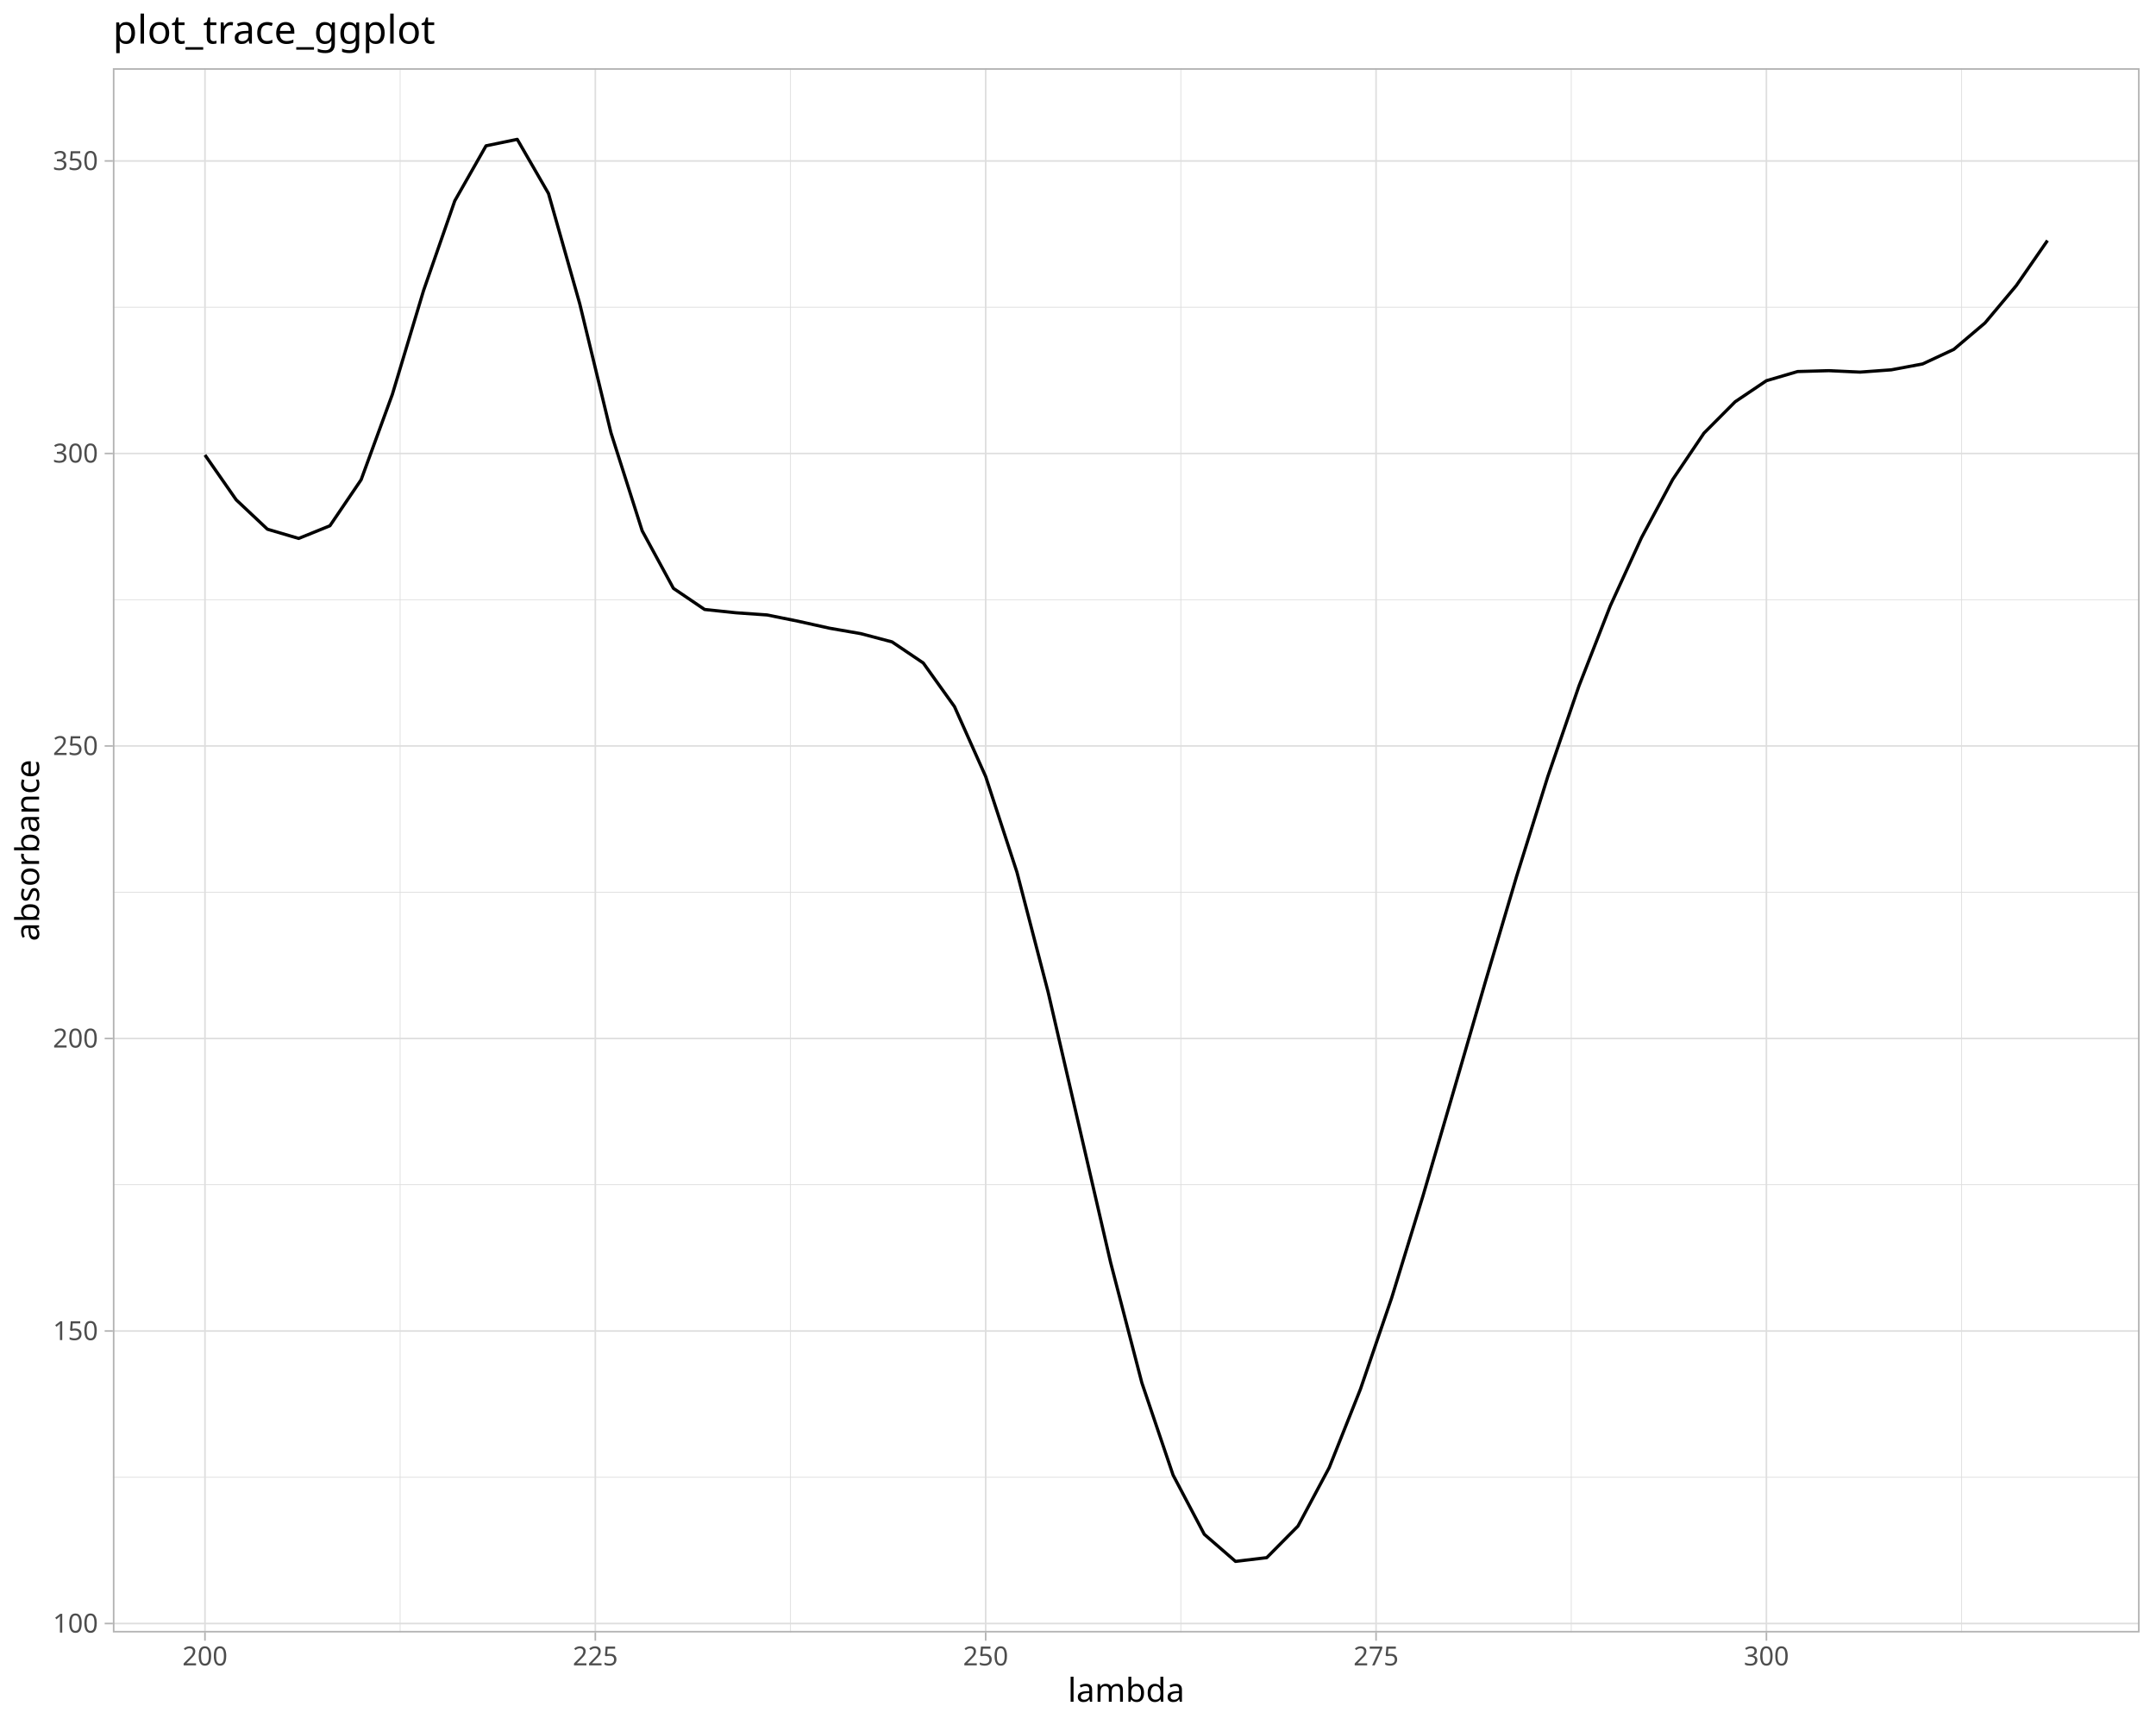
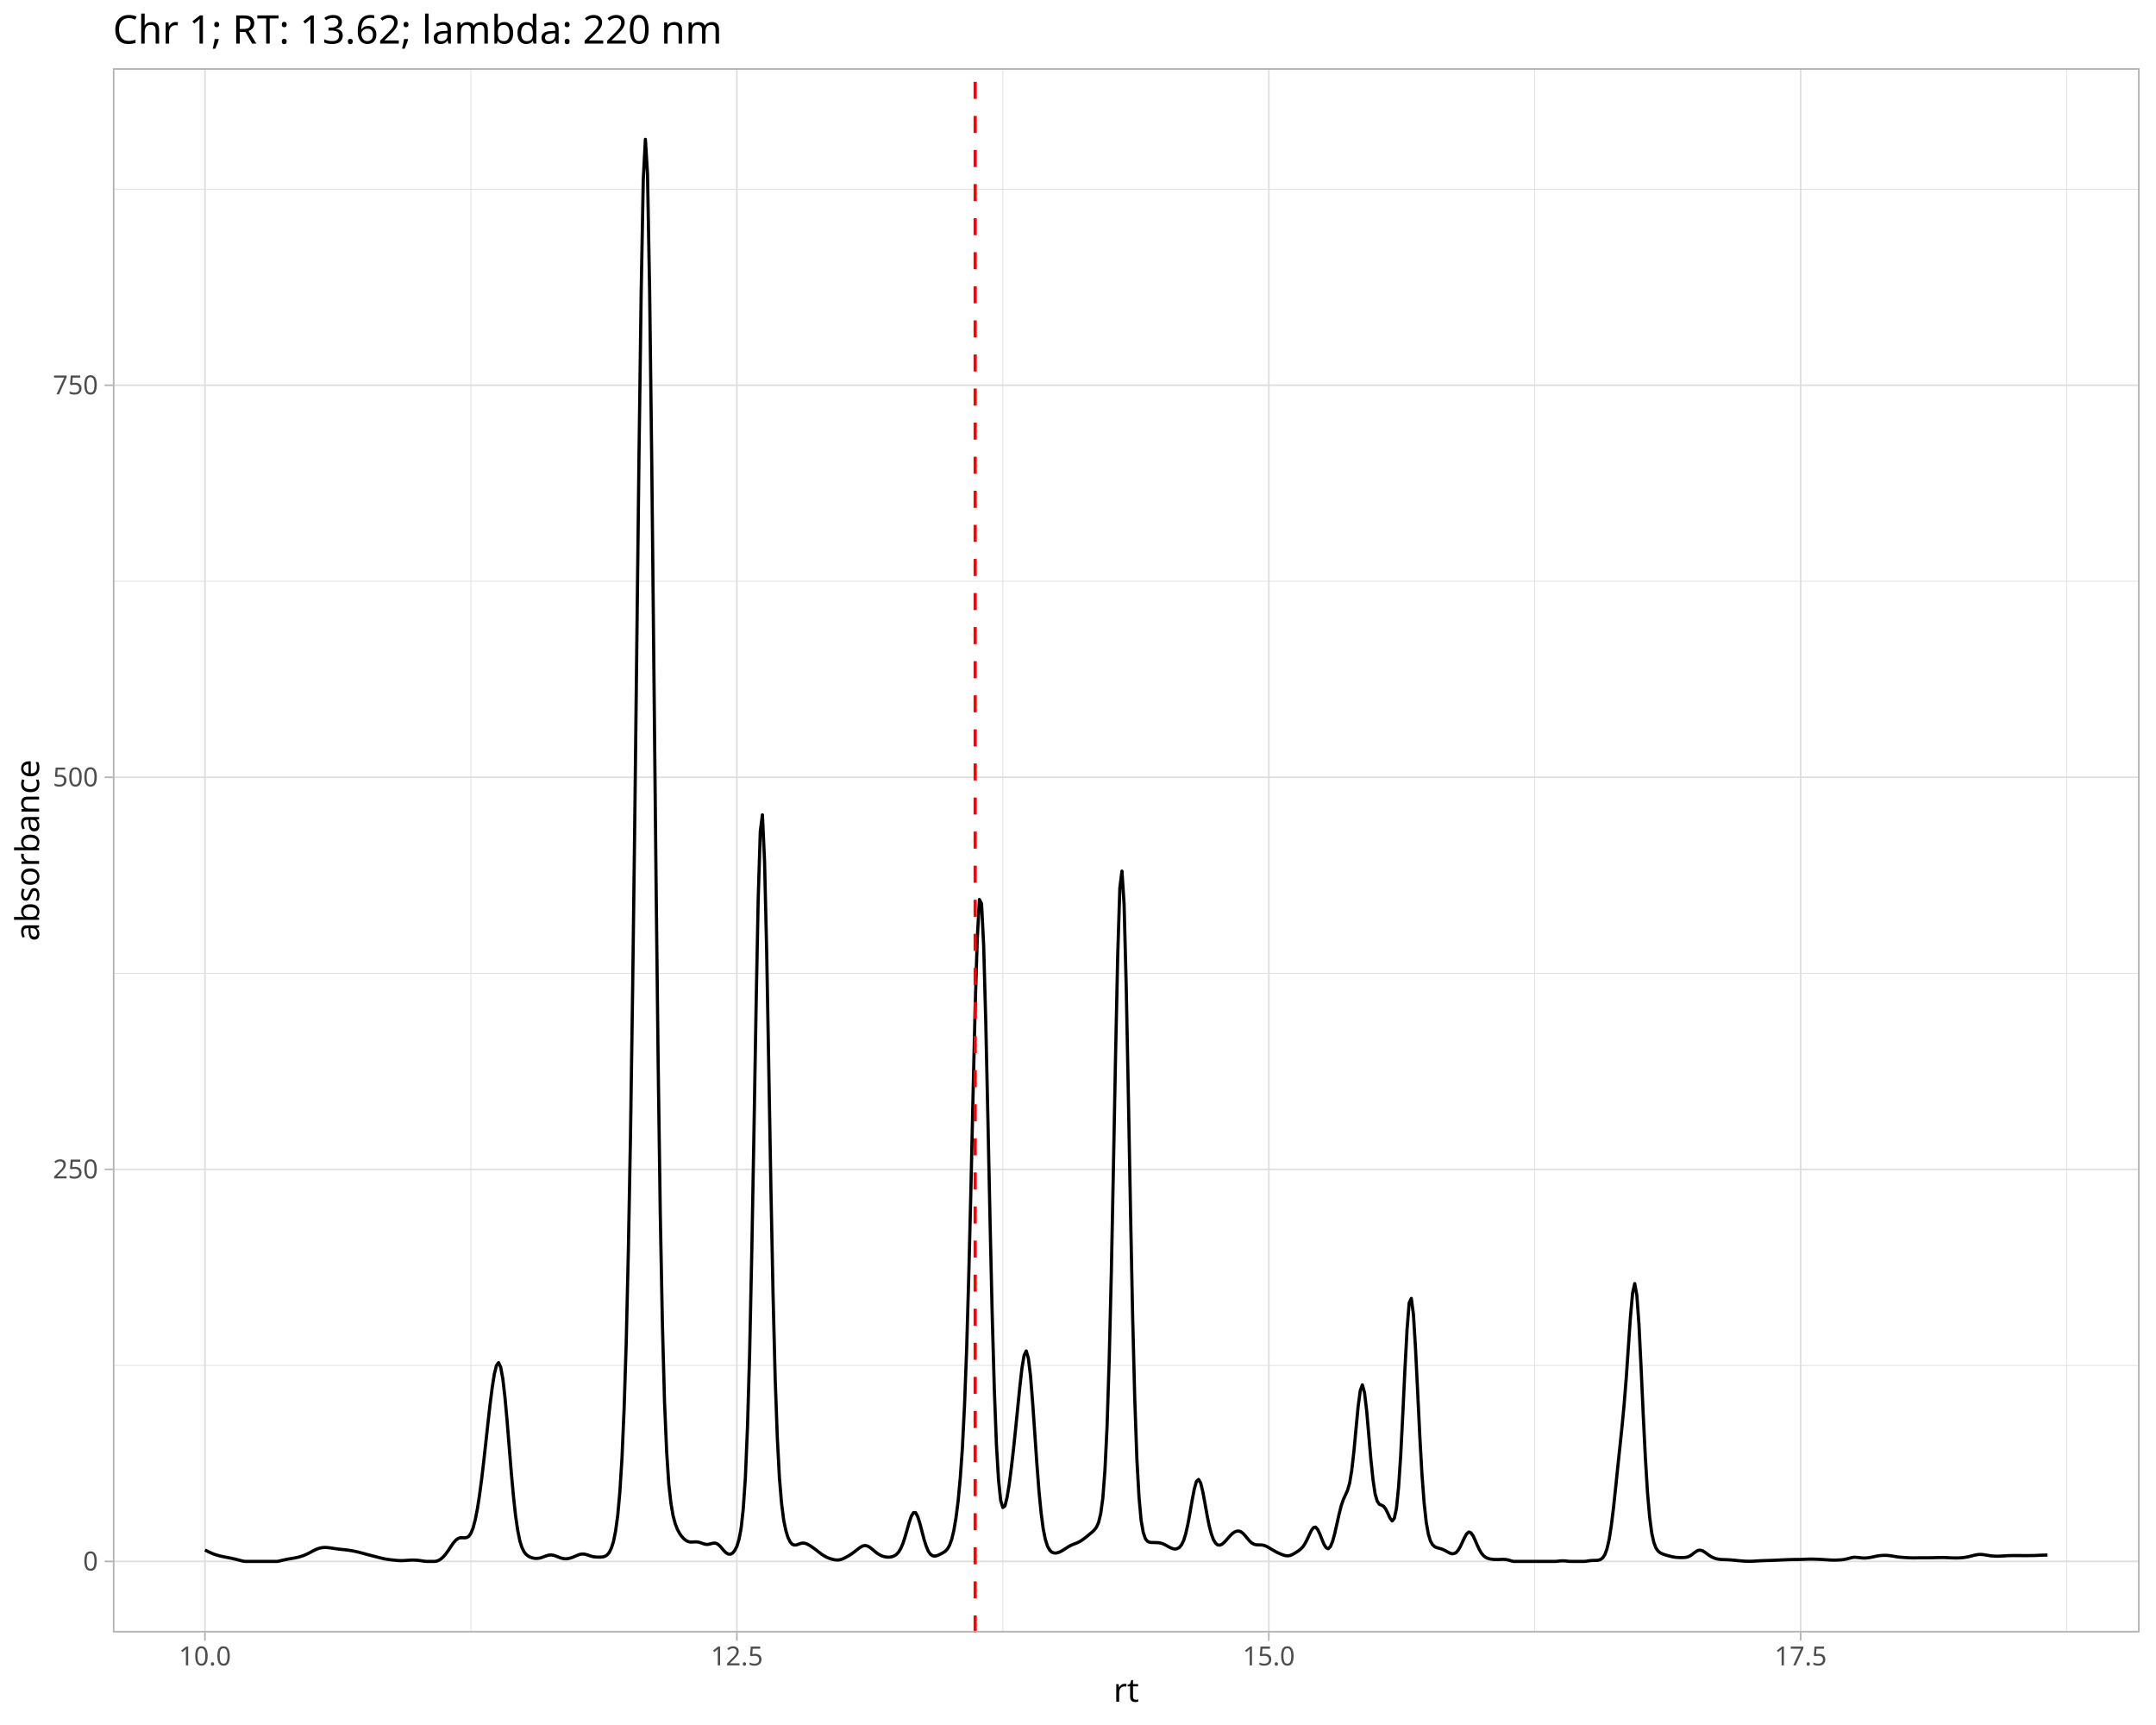
<svg xmlns="http://www.w3.org/2000/svg" class="svglite" data-engine-version="2.0" width="720.00pt" height="576.00pt" viewBox="0 0 720.00 576.00">
  <defs>
    <style type="text/css">
    .svglite line, .svglite polyline, .svglite polygon, .svglite path, .svglite rect, .svglite circle {
      fill: none;
      stroke: #000000;
      stroke-linecap: round;
      stroke-linejoin: round;
      stroke-miterlimit: 10.00;
    }
  </style>
  </defs>
  <rect width="100%" height="100%" style="stroke: none; fill: #FFFFFF;" />
  <defs>
    <clipPath id="cpMC4wMHw3MjAuMDB8MC4wMHw1NzYuMDA=">
      <rect x="0.00" y="0.00" width="720.00" height="576.00" />
    </clipPath>
  </defs>
  <g clip-path="url(#cpMC4wMHw3MjAuMDB8MC4wMHw1NzYuMDA=)">
    <rect x="0.00" y="0.00" width="720.00" height="576.00" style="stroke-width: 1.07; stroke: #FFFFFF; fill: #FFFFFF;" />
  </g>
  <defs>
    <clipPath id="cpMzcuNjl8NzE0LjUyfDIyLjc4fDU0NS4xMQ==">
      <rect x="37.69" y="22.78" width="676.83" height="522.33" />
    </clipPath>
  </defs>
  <g clip-path="url(#cpMzcuNjl8NzE0LjUyfDIyLjc4fDU0NS4xMQ==)">
    <rect x="37.69" y="22.78" width="676.83" height="522.33" style="stroke-width: 1.07; stroke: none; fill: #FFFFFF;" />
-     <polyline points="37.69,493.27 714.52,493.27 " style="stroke-width: 0.27; stroke: #DEDEDE; stroke-linecap: butt;" />
-     <polyline points="37.69,395.60 714.52,395.60 " style="stroke-width: 0.27; stroke: #DEDEDE; stroke-linecap: butt;" />
-     <polyline points="37.69,297.93 714.52,297.93 " style="stroke-width: 0.27; stroke: #DEDEDE; stroke-linecap: butt;" />
-     <polyline points="37.69,200.25 714.52,200.25 " style="stroke-width: 0.27; stroke: #DEDEDE; stroke-linecap: butt;" />
-     <polyline points="37.69,102.58 714.52,102.58 " style="stroke-width: 0.27; stroke: #DEDEDE; stroke-linecap: butt;" />
-     <polyline points="133.63,545.11 133.63,22.78 " style="stroke-width: 0.27; stroke: #DEDEDE; stroke-linecap: butt;" />
-     <polyline points="263.99,545.11 263.99,22.78 " style="stroke-width: 0.27; stroke: #DEDEDE; stroke-linecap: butt;" />
-     <polyline points="394.35,545.11 394.35,22.78 " style="stroke-width: 0.27; stroke: #DEDEDE; stroke-linecap: butt;" />
-     <polyline points="524.72,545.11 524.72,22.78 " style="stroke-width: 0.27; stroke: #DEDEDE; stroke-linecap: butt;" />
-     <polyline points="655.08,545.11 655.08,22.78 " style="stroke-width: 0.27; stroke: #DEDEDE; stroke-linecap: butt;" />
-     <polyline points="37.69,542.11 714.52,542.11 " style="stroke-width: 0.53; stroke: #DEDEDE; stroke-linecap: butt;" />
-     <polyline points="37.69,444.44 714.52,444.44 " style="stroke-width: 0.53; stroke: #DEDEDE; stroke-linecap: butt;" />
-     <polyline points="37.69,346.76 714.52,346.76 " style="stroke-width: 0.53; stroke: #DEDEDE; stroke-linecap: butt;" />
-     <polyline points="37.69,249.09 714.52,249.09 " style="stroke-width: 0.53; stroke: #DEDEDE; stroke-linecap: butt;" />
-     <polyline points="37.69,151.42 714.52,151.42 " style="stroke-width: 0.53; stroke: #DEDEDE; stroke-linecap: butt;" />
-     <polyline points="37.69,53.74 714.52,53.74 " style="stroke-width: 0.53; stroke: #DEDEDE; stroke-linecap: butt;" />
+     <polyline points="37.69,455.92 714.52,455.92 " style="stroke-width: 0.27; stroke: #DEDEDE; stroke-linecap: butt;" />
+     <polyline points="37.69,325.01 714.52,325.01 " style="stroke-width: 0.27; stroke: #DEDEDE; stroke-linecap: butt;" />
+     <polyline points="37.69,194.10 714.52,194.10 " style="stroke-width: 0.27; stroke: #DEDEDE; stroke-linecap: butt;" />
+     <polyline points="37.69,63.19 714.52,63.19 " style="stroke-width: 0.27; stroke: #DEDEDE; stroke-linecap: butt;" />
+     <polyline points="157.27,545.11 157.27,22.78 " style="stroke-width: 0.27; stroke: #DEDEDE; stroke-linecap: butt;" />
+     <polyline points="334.89,545.11 334.89,22.78 " style="stroke-width: 0.27; stroke: #DEDEDE; stroke-linecap: butt;" />
+     <polyline points="512.52,545.11 512.52,22.78 " style="stroke-width: 0.27; stroke: #DEDEDE; stroke-linecap: butt;" />
+     <polyline points="690.15,545.11 690.15,22.78 " style="stroke-width: 0.27; stroke: #DEDEDE; stroke-linecap: butt;" />
+     <polyline points="37.69,521.37 714.52,521.37 " style="stroke-width: 0.53; stroke: #DEDEDE; stroke-linecap: butt;" />
+     <polyline points="37.69,390.46 714.52,390.46 " style="stroke-width: 0.53; stroke: #DEDEDE; stroke-linecap: butt;" />
+     <polyline points="37.69,259.55 714.52,259.55 " style="stroke-width: 0.53; stroke: #DEDEDE; stroke-linecap: butt;" />
+     <polyline points="37.69,128.64 714.52,128.64 " style="stroke-width: 0.53; stroke: #DEDEDE; stroke-linecap: butt;" />
    <polyline points="68.45,545.11 68.45,22.78 " style="stroke-width: 0.53; stroke: #DEDEDE; stroke-linecap: butt;" />
-     <polyline points="198.81,545.11 198.81,22.78 " style="stroke-width: 0.53; stroke: #DEDEDE; stroke-linecap: butt;" />
-     <polyline points="329.17,545.11 329.17,22.78 " style="stroke-width: 0.53; stroke: #DEDEDE; stroke-linecap: butt;" />
-     <polyline points="459.54,545.11 459.54,22.78 " style="stroke-width: 0.53; stroke: #DEDEDE; stroke-linecap: butt;" />
-     <polyline points="589.90,545.11 589.90,22.78 " style="stroke-width: 0.53; stroke: #DEDEDE; stroke-linecap: butt;" />
-     <polyline points="68.45,151.93 78.88,166.90 89.31,176.71 99.74,179.79 110.17,175.57 120.60,160.19 131.03,131.68 141.46,96.98 151.88,67.05 162.31,48.69 172.74,46.53 183.17,64.61 193.60,101.40 204.03,144.49 214.46,177.25 224.89,196.46 235.31,203.51 245.74,204.61 256.17,205.34 266.60,207.45 277.03,209.77 287.46,211.58 297.89,214.33 308.32,221.37 318.75,235.94 329.17,259.30 339.60,291.20 350.03,331.31 360.46,376.43 370.89,421.56 381.32,461.72 391.75,492.54 402.18,512.33 412.61,521.37 423.03,520.12 433.46,509.58 443.89,490.06 454.32,463.86 464.75,433.38 475.18,399.42 485.61,363.76 496.04,327.85 506.46,292.66 516.89,259.31 527.32,229.00 537.75,202.33 548.18,179.54 558.61,160.10 569.04,144.63 579.47,134.14 589.90,127.12 600.32,124.06 610.75,123.77 621.18,124.25 631.61,123.49 642.04,121.53 652.47,116.67 662.90,107.83 673.33,95.38 683.76,80.31 " style="stroke-width: 1.07; stroke-linecap: butt;" />
+     <polyline points="246.08,545.11 246.08,22.78 " style="stroke-width: 0.53; stroke: #DEDEDE; stroke-linecap: butt;" />
+     <polyline points="423.71,545.11 423.71,22.78 " style="stroke-width: 0.53; stroke: #DEDEDE; stroke-linecap: butt;" />
+     <polyline points="601.34,545.11 601.34,22.78 " style="stroke-width: 0.53; stroke: #DEDEDE; stroke-linecap: butt;" />
+     <polyline points="68.45,517.56 69.16,517.92 69.87,518.28 70.58,518.60 71.30,518.89 72.01,519.13 72.72,519.35 73.43,519.54 74.14,519.71 74.85,519.85 75.56,519.99 76.27,520.13 76.98,520.27 77.69,520.42 78.40,520.58 79.11,520.76 79.82,520.94 80.53,521.12 81.24,521.30 81.95,521.37 82.66,521.37 83.37,521.37 84.08,521.37 84.80,521.37 85.51,521.37 86.22,521.37 86.93,521.37 87.64,521.37 88.35,521.37 89.06,521.37 89.77,521.37 90.48,521.37 91.19,521.37 91.90,521.37 92.61,521.37 93.32,521.23 94.03,521.06 94.74,520.90 95.45,520.74 96.16,520.60 96.87,520.48 97.58,520.36 98.29,520.24 99.01,520.10 99.72,519.94 100.43,519.73 101.14,519.50 101.85,519.21 102.56,518.89 103.27,518.54 103.98,518.16 104.69,517.78 105.40,517.43 106.11,517.15 106.82,516.93 107.53,516.78 108.24,516.71 108.95,516.72 109.66,516.78 110.37,516.87 111.08,516.98 111.79,517.08 112.50,517.18 113.22,517.28 113.93,517.36 114.64,517.42 115.35,517.50 116.06,517.59 116.77,517.70 117.48,517.81 118.19,517.94 118.90,518.09 119.61,518.25 120.32,518.44 121.03,518.63 121.74,518.82 122.45,519.02 123.16,519.20 123.87,519.39 124.58,519.57 125.29,519.75 126.00,519.93 126.72,520.12 127.43,520.29 128.14,520.46 128.85,520.59 129.56,520.71 130.27,520.80 130.98,520.88 131.69,520.96 132.40,521.03 133.11,521.08 133.82,521.11 134.53,521.10 135.24,521.07 135.95,521.02 136.66,520.97 137.37,520.93 138.08,520.92 138.79,520.95 139.50,521.00 140.21,521.09 140.93,521.19 141.64,521.30 142.35,521.37 143.06,521.37 143.77,521.37 144.48,521.37 145.19,521.37 145.90,521.26 146.61,520.96 147.32,520.49 148.03,519.86 148.74,519.05 149.45,518.10 150.16,517.04 150.87,515.97 151.58,515.00 152.29,514.21 153.00,513.71 153.71,513.47 154.43,513.46 155.14,513.50 155.85,513.41 156.56,512.99 157.27,511.96 157.98,510.21 158.69,507.53 159.40,503.97 160.11,499.43 160.82,494.12 161.53,488.10 162.24,481.71 162.95,475.20 163.66,468.95 164.37,463.38 165.08,458.84 165.79,455.97 166.50,455.00 167.21,456.55 167.92,460.40 168.64,466.65 169.35,474.48 170.06,483.27 170.77,491.97 171.48,499.75 172.19,506.24 172.90,511.06 173.61,514.54 174.32,516.77 175.03,518.21 175.74,519.07 176.45,519.63 177.16,519.98 177.87,520.22 178.58,520.35 179.29,520.37 180.00,520.30 180.71,520.13 181.42,519.89 182.13,519.62 182.85,519.39 183.56,519.24 184.27,519.23 184.98,519.36 185.69,519.60 186.40,519.88 187.11,520.16 187.82,520.37 188.53,520.48 189.24,520.49 189.95,520.38 190.66,520.19 191.37,519.94 192.08,519.64 192.79,519.33 193.50,519.07 194.21,518.92 194.92,518.91 195.63,519.05 196.35,519.27 197.06,519.52 197.77,519.73 198.48,519.86 199.19,519.92 199.90,519.94 200.61,519.94 201.32,519.87 202.03,519.68 202.74,519.23 203.45,518.40 204.16,516.97 204.87,514.75 205.58,511.23 206.29,506.07 207.00,498.18 207.71,486.95 208.42,470.54 209.13,448.24 209.84,417.69 210.56,378.90 211.27,330.41 211.98,274.38 212.69,212.85 213.40,151.58 214.11,98.35 214.82,60.12 215.53,46.53 216.24,58.19 216.95,97.41 217.66,154.98 218.37,223.83 219.08,293.09 219.79,354.72 220.50,405.26 221.21,442.10 221.92,468.21 222.63,484.75 223.34,495.49 224.06,501.92 224.77,506.09 225.48,508.75 226.19,510.61 226.90,511.94 227.61,512.97 228.32,513.75 229.03,514.35 229.74,514.72 230.45,514.90 231.16,514.91 231.87,514.86 232.58,514.85 233.29,514.94 234.00,515.15 234.71,515.41 235.42,515.63 236.13,515.71 236.84,515.62 237.55,515.43 238.27,515.27 238.98,515.28 239.69,515.61 240.40,516.22 241.11,517.03 241.82,517.87 242.53,518.54 243.24,518.94 243.95,518.96 244.66,518.59 245.37,517.73 246.08,516.34 246.79,514.03 247.50,510.31 248.21,503.84 248.92,493.42 249.63,476.43 250.34,452.01 251.05,418.59 251.77,378.96 252.48,337.24 253.19,300.57 253.90,277.65 254.61,272.10 255.32,287.41 256.03,317.41 256.74,356.77 257.45,397.00 258.16,432.21 258.87,460.25 259.58,479.92 260.29,493.49 261.00,501.96 261.71,507.53 262.42,511.00 263.13,513.34 263.84,514.80 264.55,515.64 265.26,515.92 265.98,515.87 266.69,515.61 267.40,515.36 268.11,515.25 268.82,515.32 269.53,515.58 270.24,515.95 270.95,516.41 271.66,516.90 272.37,517.43 273.08,517.98 273.79,518.53 274.50,519.05 275.21,519.51 275.92,519.90 276.63,520.22 277.34,520.48 278.05,520.68 278.76,520.83 279.47,520.90 280.19,520.87 280.90,520.71 281.61,520.45 282.32,520.10 283.03,519.71 283.74,519.28 284.45,518.82 285.16,518.31 285.87,517.76 286.58,517.19 287.29,516.67 288.00,516.26 288.71,516.07 289.42,516.15 290.13,516.45 290.84,516.94 291.55,517.52 292.26,518.13 292.97,518.68 293.69,519.13 294.40,519.49 295.11,519.73 295.82,519.90 296.53,519.96 297.24,519.93 297.95,519.79 298.66,519.51 299.37,519.03 300.08,518.28 300.79,517.11 301.50,515.48 302.21,513.33 302.92,510.87 303.63,508.36 304.34,506.26 305.05,505.10 305.76,505.08 306.47,506.39 307.18,508.62 307.90,511.38 308.61,514.09 309.32,516.34 310.03,518.00 310.74,518.99 311.45,519.50 312.16,519.60 312.87,519.46 313.58,519.17 314.29,518.82 315.00,518.43 315.71,517.95 316.42,517.18 317.13,515.95 317.84,513.93 318.55,510.99 319.26,506.77 319.97,501.20 320.68,493.57 321.40,483.38 322.11,469.12 322.82,450.31 323.53,425.79 324.24,396.98 324.95,365.78 325.66,336.16 326.37,313.25 327.08,300.36 327.79,301.73 328.50,315.78 329.21,341.71 329.92,373.81 330.63,407.64 331.34,438.73 332.05,463.76 332.76,482.44 333.47,494.24 334.18,501.03 334.89,503.37 335.61,502.85 336.32,499.96 337.03,495.63 337.74,490.15 338.45,483.96 339.16,477.17 339.87,470.06 340.58,463.03 341.29,456.79 342.00,452.57 342.71,451.10 343.42,453.51 344.13,459.30 344.84,468.14 345.55,478.38 346.26,488.69 346.97,497.90 347.68,505.15 348.39,510.54 349.10,514.05 349.82,516.31 350.53,517.58 351.24,518.27 351.95,518.55 352.66,518.58 353.37,518.42 354.08,518.13 354.79,517.75 355.50,517.30 356.21,516.83 356.92,516.39 357.63,516.01 358.34,515.70 359.05,515.43 359.76,515.15 360.47,514.80 361.18,514.38 361.89,513.88 362.60,513.32 363.32,512.74 364.03,512.15 364.74,511.56 365.45,510.89 366.16,509.95 366.87,508.38 367.58,505.44 368.29,500.25 369.00,490.91 369.71,476.29 370.42,454.12 371.13,424.94 371.84,389.41 372.55,352.11 373.26,319.17 373.97,296.47 374.68,290.88 375.39,301.92 376.10,329.25 376.81,365.32 377.53,404.02 378.24,439.27 378.95,466.95 379.66,487.18 380.37,499.86 381.08,507.65 381.79,511.69 382.50,513.79 383.21,514.66 383.92,514.99 384.63,515.06 385.34,515.07 386.05,515.08 386.76,515.12 387.47,515.22 388.18,515.42 388.89,515.73 389.60,516.11 390.31,516.52 391.03,516.88 391.74,517.13 392.45,517.25 393.16,517.09 393.87,516.69 394.58,515.83 395.29,514.38 396.00,512.04 396.71,508.90 397.42,505.00 398.13,500.87 398.84,497.20 399.55,494.66 400.26,494.01 400.97,495.19 401.68,498.12 402.39,501.92 403.10,505.89 403.81,509.45 404.52,512.18 405.24,514.14 405.95,515.30 406.66,515.88 407.37,515.94 408.08,515.64 408.79,515.05 409.50,514.30 410.21,513.47 410.92,512.68 411.63,512.02 412.34,511.52 413.05,511.26 413.76,511.24 414.47,511.52 415.18,512.07 415.89,512.86 416.60,513.74 417.31,514.56 418.02,515.22 418.73,515.62 419.45,515.81 420.16,515.86 420.87,515.86 421.58,515.91 422.29,516.08 423.00,516.38 423.71,516.76 424.42,517.20 425.13,517.62 425.84,518.02 426.55,518.40 427.26,518.73 427.97,519.03 428.68,519.29 429.39,519.46 430.10,519.51 430.81,519.40 431.52,519.12 432.23,518.73 432.95,518.28 433.66,517.81 434.37,517.25 435.08,516.52 435.79,515.47 436.50,514.11 437.21,512.54 437.92,511.06 438.63,510.10 439.34,509.92 440.05,510.72 440.76,512.20 441.47,514.03 442.18,515.72 442.89,516.82 443.60,517.13 444.31,516.39 445.02,514.70 445.73,512.09 446.44,508.96 447.16,505.74 447.87,502.89 448.58,500.79 449.29,499.23 450.00,497.67 450.71,495.24 451.42,490.94 452.13,484.77 452.84,477.15 453.55,469.68 454.26,464.36 454.97,462.42 455.68,464.99 456.39,470.93 457.10,479.08 457.81,487.33 458.52,494.12 459.23,498.86 459.94,501.30 460.66,502.32 461.37,502.60 462.08,502.99 462.79,503.94 463.50,505.38 464.21,506.94 464.92,507.86 465.63,507.01 466.34,503.71 467.05,496.69 467.76,486.10 468.47,472.20 469.18,457.18 469.89,443.91 470.60,435.05 471.31,433.56 472.02,438.91 472.73,450.52 473.44,464.99 474.15,479.64 474.87,492.33 475.58,501.75 476.29,508.31 477.00,512.24 477.71,514.59 478.42,515.81 479.13,516.47 479.84,516.78 480.55,516.99 481.26,517.17 481.97,517.44 482.68,517.79 483.39,518.19 484.10,518.56 484.81,518.80 485.52,518.79 486.23,518.46 486.94,517.67 487.65,516.48 488.37,514.96 489.08,513.40 489.79,512.17 490.50,511.55 491.21,511.82 491.92,512.79 492.63,514.30 493.34,515.95 494.05,517.46 494.76,518.66 495.47,519.49 496.18,520.04 496.89,520.36 497.60,520.55 498.31,520.66 499.02,520.73 499.73,520.75 500.44,520.73 501.15,520.70 501.86,520.69 502.58,520.70 503.29,520.81 504.00,520.98 504.71,521.20 505.42,521.37 506.13,521.37 506.84,521.37 507.55,521.37 508.26,521.37 508.97,521.37 509.68,521.37 510.39,521.37 511.10,521.37 511.81,521.37 512.52,521.37 513.23,521.37 513.94,521.37 514.65,521.37 515.36,521.37 516.07,521.37 516.79,521.37 517.50,521.37 518.21,521.37 518.92,521.37 519.63,521.37 520.34,521.29 521.05,521.21 521.76,521.18 522.47,521.20 523.18,521.26 523.89,521.35 524.60,521.37 525.31,521.37 526.02,521.37 526.73,521.37 527.44,521.37 528.15,521.37 528.86,521.37 529.57,521.35 530.29,521.21 531.00,521.12 531.71,521.06 532.42,521.04 533.13,521.03 533.84,520.95 534.55,520.71 535.26,520.14 535.97,519.07 536.68,517.08 537.39,513.99 538.10,509.42 538.81,503.67 539.52,497.00 540.23,490.13 540.94,483.40 541.65,476.67 542.36,469.21 543.07,460.38 543.78,450.05 544.50,439.61 545.21,431.74 545.92,428.61 546.63,432.53 547.34,442.37 548.05,456.77 548.76,472.39 549.47,486.68 550.18,498.31 550.89,506.44 551.60,511.89 552.31,515.06 553.02,516.93 553.73,517.92 554.44,518.51 555.15,518.85 555.86,519.11 556.57,519.33 557.28,519.53 558.00,519.71 558.71,519.87 559.42,519.98 560.13,520.05 560.84,520.08 561.55,520.09 562.26,520.08 562.97,520.02 563.68,519.85 564.39,519.53 565.10,519.05 565.81,518.49 566.52,517.98 567.23,517.66 567.94,517.64 568.65,517.87 569.36,518.32 570.07,518.85 570.78,519.36 571.49,519.80 572.21,520.15 572.92,520.41 573.63,520.58 574.34,520.69 575.05,520.74 575.76,520.77 576.47,520.79 577.18,520.82 577.89,520.87 578.60,520.93 579.31,520.99 580.02,521.06 580.73,521.14 581.44,521.20 582.15,521.26 582.86,521.30 583.57,521.32 584.28,521.33 584.99,521.32 585.70,521.29 586.42,521.24 587.13,521.20 587.84,521.16 588.55,521.13 589.26,521.10 589.97,521.08 590.68,521.06 591.39,521.04 592.10,521.01 592.81,520.98 593.52,520.95 594.23,520.92 594.94,520.88 595.65,520.85 596.36,520.82 597.07,520.79 597.78,520.77 598.49,520.75 599.20,520.73 599.92,520.72 600.63,520.72 601.34,520.71 602.05,520.69 602.76,520.66 603.47,520.63 604.18,520.61 604.89,520.60 605.60,520.61 606.31,520.64 607.02,520.66 607.73,520.69 608.44,520.73 609.15,520.77 609.86,520.82 610.57,520.86 611.28,520.91 611.99,520.93 612.70,520.94 613.41,520.92 614.13,520.89 614.84,520.84 615.55,520.77 616.26,520.64 616.97,520.48 617.68,520.29 618.39,520.11 619.10,519.99 619.81,520.01 620.52,520.07 621.23,520.15 621.94,520.23 622.65,520.25 623.36,520.21 624.07,520.13 624.78,520.01 625.49,519.87 626.20,519.72 626.91,519.57 627.63,519.45 628.34,519.39 629.05,519.35 629.76,519.35 630.47,519.38 631.18,519.46 631.89,519.57 632.60,519.70 633.31,519.81 634.02,519.91 634.73,519.98 635.44,520.03 636.15,520.08 636.86,520.12 637.57,520.16 638.28,520.19 638.99,520.20 639.70,520.19 640.41,520.18 641.12,520.16 641.84,520.16 642.55,520.16 643.26,520.17 643.97,520.16 644.68,520.15 645.39,520.14 646.10,520.12 646.81,520.11 647.52,520.09 648.23,520.08 648.94,520.07 649.65,520.09 650.36,520.13 651.07,520.16 651.78,520.19 652.49,520.21 653.20,520.22 653.91,520.21 654.62,520.18 655.34,520.13 656.05,520.04 656.76,519.92 657.47,519.78 658.18,519.61 658.89,519.42 659.60,519.25 660.31,519.12 661.02,519.04 661.73,519.05 662.44,519.12 663.15,519.24 663.86,519.36 664.57,519.47 665.28,519.55 665.99,519.60 666.70,519.63 667.41,519.63 668.12,519.60 668.83,519.56 669.55,519.52 670.26,519.47 670.97,519.44 671.68,519.43 672.39,519.42 673.10,519.42 673.81,519.42 674.52,519.42 675.23,519.43 675.94,519.43 676.65,519.43 677.36,519.43 678.07,519.42 678.78,519.42 679.49,519.40 680.20,519.37 680.91,519.33 681.62,519.30 682.33,519.28 683.04,519.27 683.76,519.25 " style="stroke-width: 1.07; stroke-linecap: butt;" />
+     <line x1="325.66" y1="545.11" x2="325.66" y2="22.78" style="stroke-width: 1.07; stroke: #FF0000; stroke-dasharray: 5.69,5.69; stroke-linecap: butt;" />
    <rect x="37.69" y="22.78" width="676.83" height="522.33" style="stroke-width: 1.07; stroke: #B3B3B3;" />
  </g>
  <g clip-path="url(#cpMC4wMHw3MjAuMDB8MC4wMHw1NzYuMDA=)">
-     <text x="32.76" y="545.14" text-anchor="end" style="font-size: 8.80px; fill: #4D4D4D; font-family: sans;" textLength="14.68px" lengthAdjust="spacingAndGlyphs">100</text>
-     <text x="32.76" y="447.47" text-anchor="end" style="font-size: 8.80px; fill: #4D4D4D; font-family: sans;" textLength="14.68px" lengthAdjust="spacingAndGlyphs">150</text>
-     <text x="32.76" y="349.79" text-anchor="end" style="font-size: 8.80px; fill: #4D4D4D; font-family: sans;" textLength="14.68px" lengthAdjust="spacingAndGlyphs">200</text>
-     <text x="32.76" y="252.12" text-anchor="end" style="font-size: 8.80px; fill: #4D4D4D; font-family: sans;" textLength="14.68px" lengthAdjust="spacingAndGlyphs">250</text>
-     <text x="32.76" y="154.45" text-anchor="end" style="font-size: 8.80px; fill: #4D4D4D; font-family: sans;" textLength="14.68px" lengthAdjust="spacingAndGlyphs">300</text>
-     <text x="32.76" y="56.77" text-anchor="end" style="font-size: 8.80px; fill: #4D4D4D; font-family: sans;" textLength="14.68px" lengthAdjust="spacingAndGlyphs">350</text>
-     <polyline points="34.95,542.11 37.69,542.11 " style="stroke-width: 0.53; stroke: #B3B3B3; stroke-linecap: butt;" />
-     <polyline points="34.95,444.44 37.69,444.44 " style="stroke-width: 0.53; stroke: #B3B3B3; stroke-linecap: butt;" />
-     <polyline points="34.95,346.76 37.69,346.76 " style="stroke-width: 0.53; stroke: #B3B3B3; stroke-linecap: butt;" />
-     <polyline points="34.95,249.09 37.69,249.09 " style="stroke-width: 0.53; stroke: #B3B3B3; stroke-linecap: butt;" />
-     <polyline points="34.95,151.42 37.69,151.42 " style="stroke-width: 0.53; stroke: #B3B3B3; stroke-linecap: butt;" />
-     <polyline points="34.95,53.74 37.69,53.74 " style="stroke-width: 0.53; stroke: #B3B3B3; stroke-linecap: butt;" />
+     <text x="32.76" y="524.40" text-anchor="end" style="font-size: 8.80px; fill: #4D4D4D; font-family: sans;" textLength="4.89px" lengthAdjust="spacingAndGlyphs">0</text>
+     <text x="32.76" y="393.49" text-anchor="end" style="font-size: 8.80px; fill: #4D4D4D; font-family: sans;" textLength="14.68px" lengthAdjust="spacingAndGlyphs">250</text>
+     <text x="32.76" y="262.58" text-anchor="end" style="font-size: 8.80px; fill: #4D4D4D; font-family: sans;" textLength="14.68px" lengthAdjust="spacingAndGlyphs">500</text>
+     <text x="32.76" y="131.67" text-anchor="end" style="font-size: 8.80px; fill: #4D4D4D; font-family: sans;" textLength="14.68px" lengthAdjust="spacingAndGlyphs">750</text>
+     <polyline points="34.95,521.37 37.69,521.37 " style="stroke-width: 0.53; stroke: #B3B3B3; stroke-linecap: butt;" />
+     <polyline points="34.95,390.46 37.69,390.46 " style="stroke-width: 0.53; stroke: #B3B3B3; stroke-linecap: butt;" />
+     <polyline points="34.95,259.55 37.69,259.55 " style="stroke-width: 0.53; stroke: #B3B3B3; stroke-linecap: butt;" />
+     <polyline points="34.95,128.64 37.69,128.64 " style="stroke-width: 0.53; stroke: #B3B3B3; stroke-linecap: butt;" />
    <polyline points="68.45,547.85 68.45,545.11 " style="stroke-width: 0.53; stroke: #B3B3B3; stroke-linecap: butt;" />
-     <polyline points="198.81,547.85 198.81,545.11 " style="stroke-width: 0.53; stroke: #B3B3B3; stroke-linecap: butt;" />
-     <polyline points="329.17,547.85 329.17,545.11 " style="stroke-width: 0.53; stroke: #B3B3B3; stroke-linecap: butt;" />
-     <polyline points="459.54,547.85 459.54,545.11 " style="stroke-width: 0.53; stroke: #B3B3B3; stroke-linecap: butt;" />
-     <polyline points="589.90,547.85 589.90,545.11 " style="stroke-width: 0.53; stroke: #B3B3B3; stroke-linecap: butt;" />
-     <text x="68.45" y="556.10" text-anchor="middle" style="font-size: 8.80px; fill: #4D4D4D; font-family: sans;" textLength="14.68px" lengthAdjust="spacingAndGlyphs">200</text>
-     <text x="198.81" y="556.10" text-anchor="middle" style="font-size: 8.80px; fill: #4D4D4D; font-family: sans;" textLength="14.68px" lengthAdjust="spacingAndGlyphs">225</text>
-     <text x="329.17" y="556.10" text-anchor="middle" style="font-size: 8.80px; fill: #4D4D4D; font-family: sans;" textLength="14.68px" lengthAdjust="spacingAndGlyphs">250</text>
-     <text x="459.54" y="556.10" text-anchor="middle" style="font-size: 8.80px; fill: #4D4D4D; font-family: sans;" textLength="14.68px" lengthAdjust="spacingAndGlyphs">275</text>
-     <text x="589.90" y="556.10" text-anchor="middle" style="font-size: 8.80px; fill: #4D4D4D; font-family: sans;" textLength="14.68px" lengthAdjust="spacingAndGlyphs">300</text>
-     <text x="376.10" y="568.24" text-anchor="middle" style="font-size: 11.00px; font-family: sans;" textLength="36.08px" lengthAdjust="spacingAndGlyphs">lambda</text>
+     <polyline points="246.08,547.85 246.08,545.11 " style="stroke-width: 0.53; stroke: #B3B3B3; stroke-linecap: butt;" />
+     <polyline points="423.71,547.85 423.71,545.11 " style="stroke-width: 0.53; stroke: #B3B3B3; stroke-linecap: butt;" />
+     <polyline points="601.34,547.85 601.34,545.11 " style="stroke-width: 0.53; stroke: #B3B3B3; stroke-linecap: butt;" />
+     <text x="68.45" y="556.10" text-anchor="middle" style="font-size: 8.80px; fill: #4D4D4D; font-family: sans;" textLength="17.13px" lengthAdjust="spacingAndGlyphs">10.0</text>
+     <text x="246.08" y="556.10" text-anchor="middle" style="font-size: 8.80px; fill: #4D4D4D; font-family: sans;" textLength="17.13px" lengthAdjust="spacingAndGlyphs">12.5</text>
+     <text x="423.71" y="556.10" text-anchor="middle" style="font-size: 8.80px; fill: #4D4D4D; font-family: sans;" textLength="17.13px" lengthAdjust="spacingAndGlyphs">15.0</text>
+     <text x="601.34" y="556.10" text-anchor="middle" style="font-size: 8.80px; fill: #4D4D4D; font-family: sans;" textLength="17.13px" lengthAdjust="spacingAndGlyphs">17.5</text>
+     <text x="376.10" y="568.24" text-anchor="middle" style="font-size: 11.00px; font-family: sans;" textLength="6.72px" lengthAdjust="spacingAndGlyphs">rt</text>
    <text transform="translate(13.05,283.95) rotate(-90)" text-anchor="middle" style="font-size: 11.00px; font-family: sans;" textLength="57.50px" lengthAdjust="spacingAndGlyphs">absorbance</text>
-     <text x="37.69" y="14.56" style="font-size: 13.20px; font-family: sans;" textLength="101.28px" lengthAdjust="spacingAndGlyphs">plot_trace_ggplot</text>
+     <text x="37.69" y="14.56" style="font-size: 13.20px; font-family: sans;" textLength="210.58px" lengthAdjust="spacingAndGlyphs">Chr 1;   RT: 13.62;  lambda: 220 nm</text>
  </g>
</svg>
